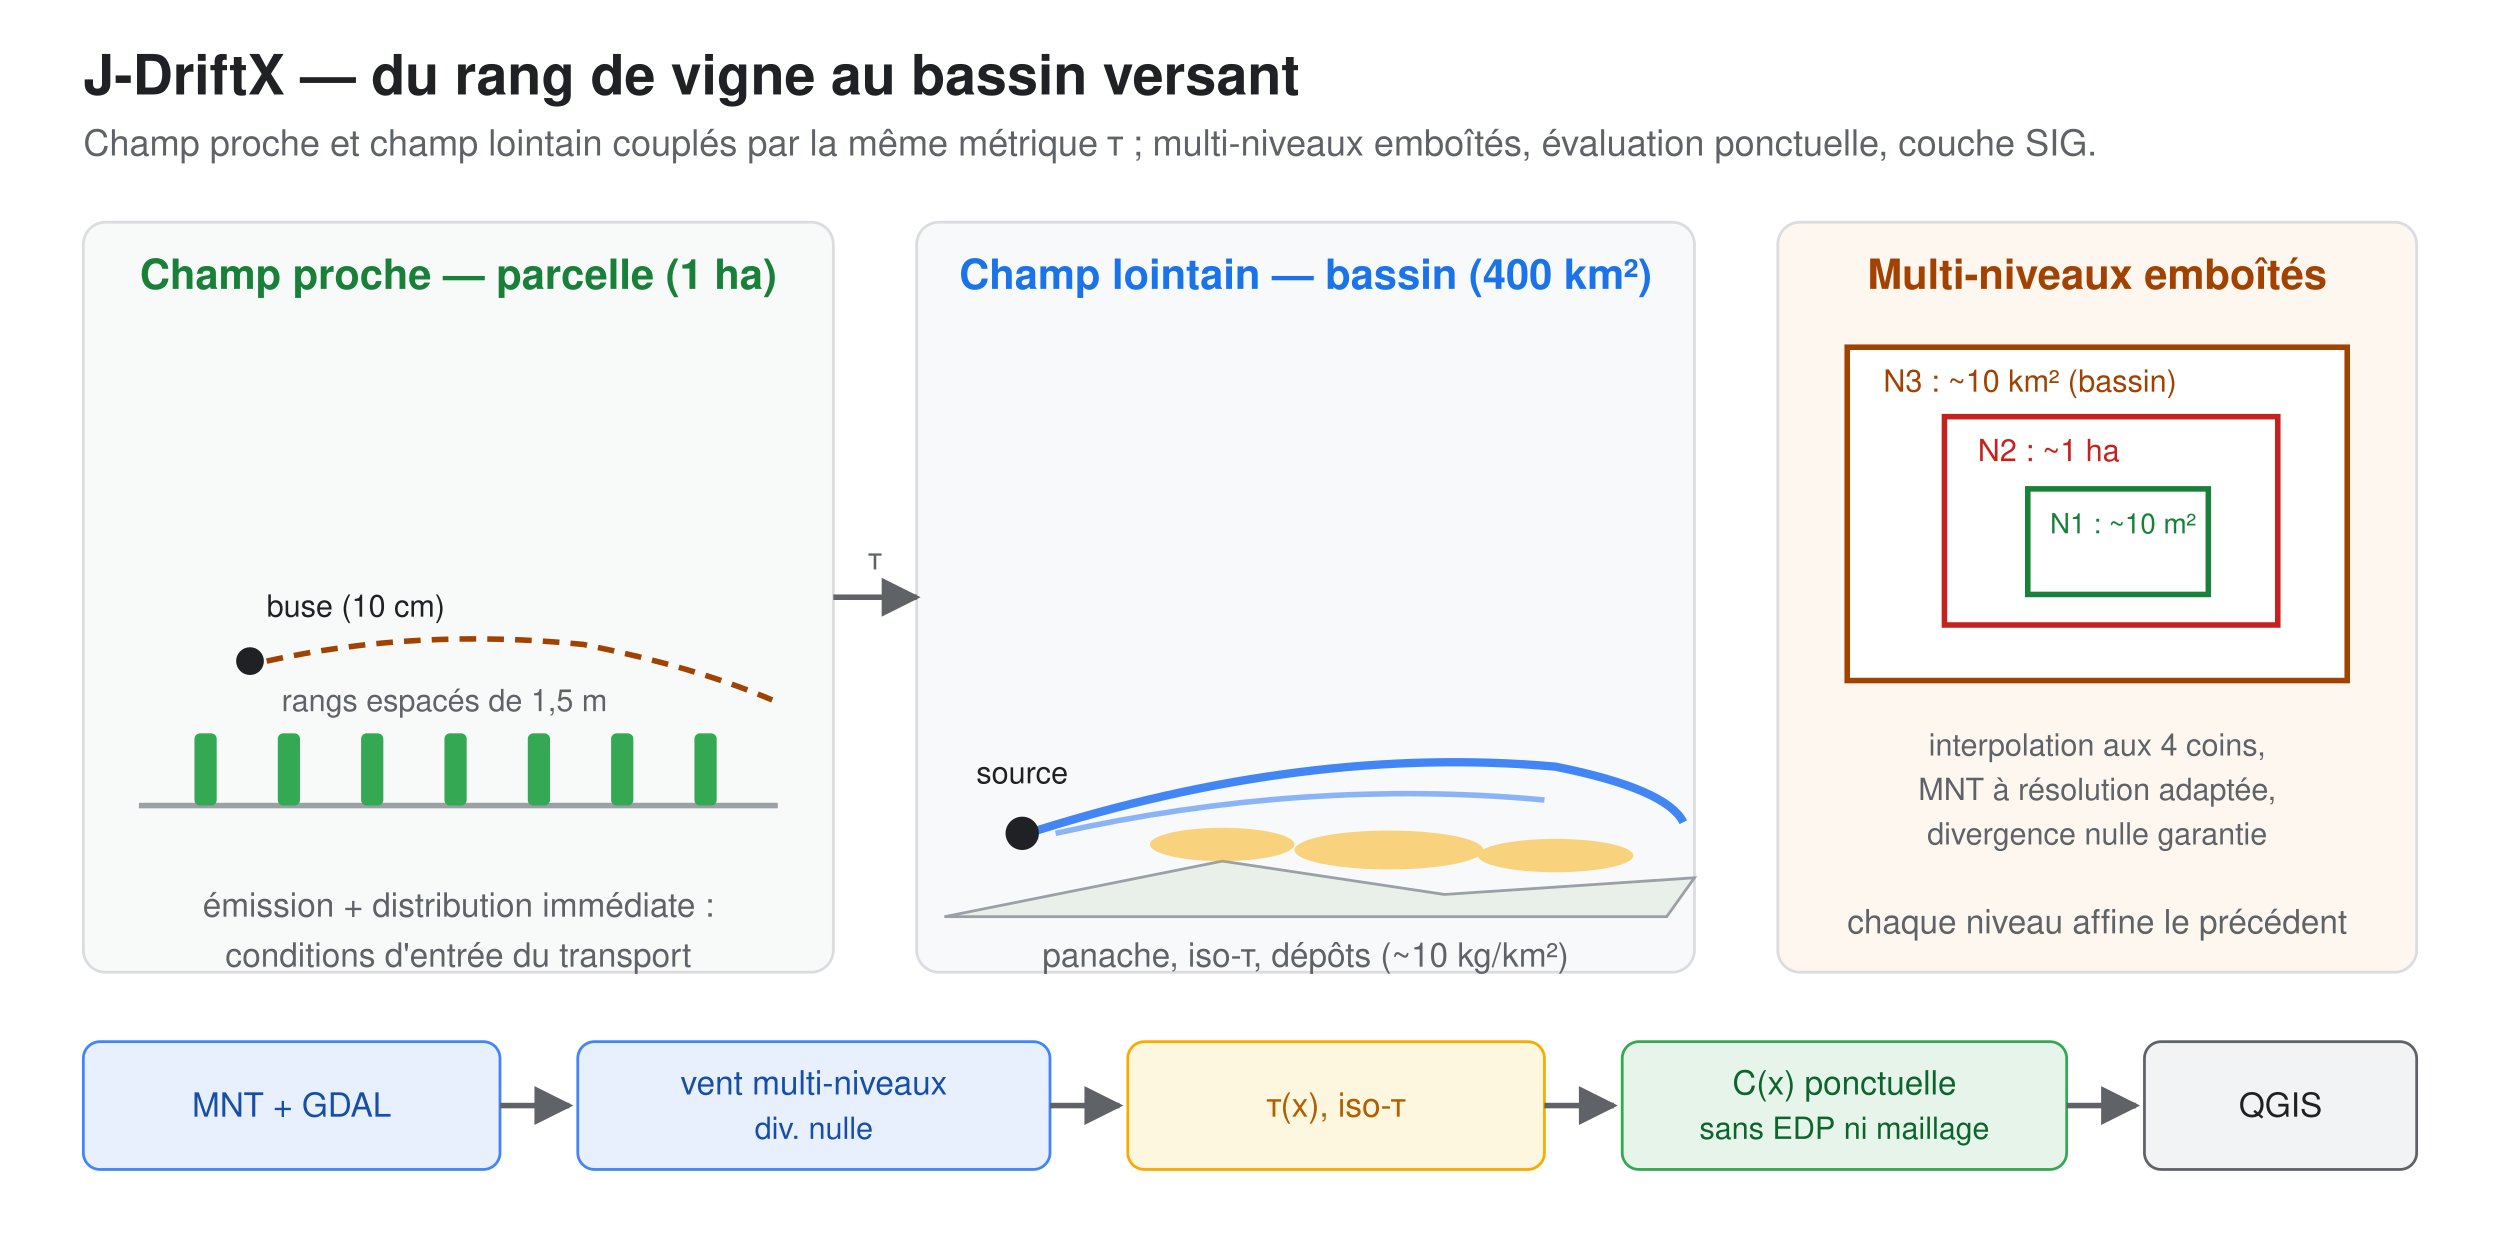
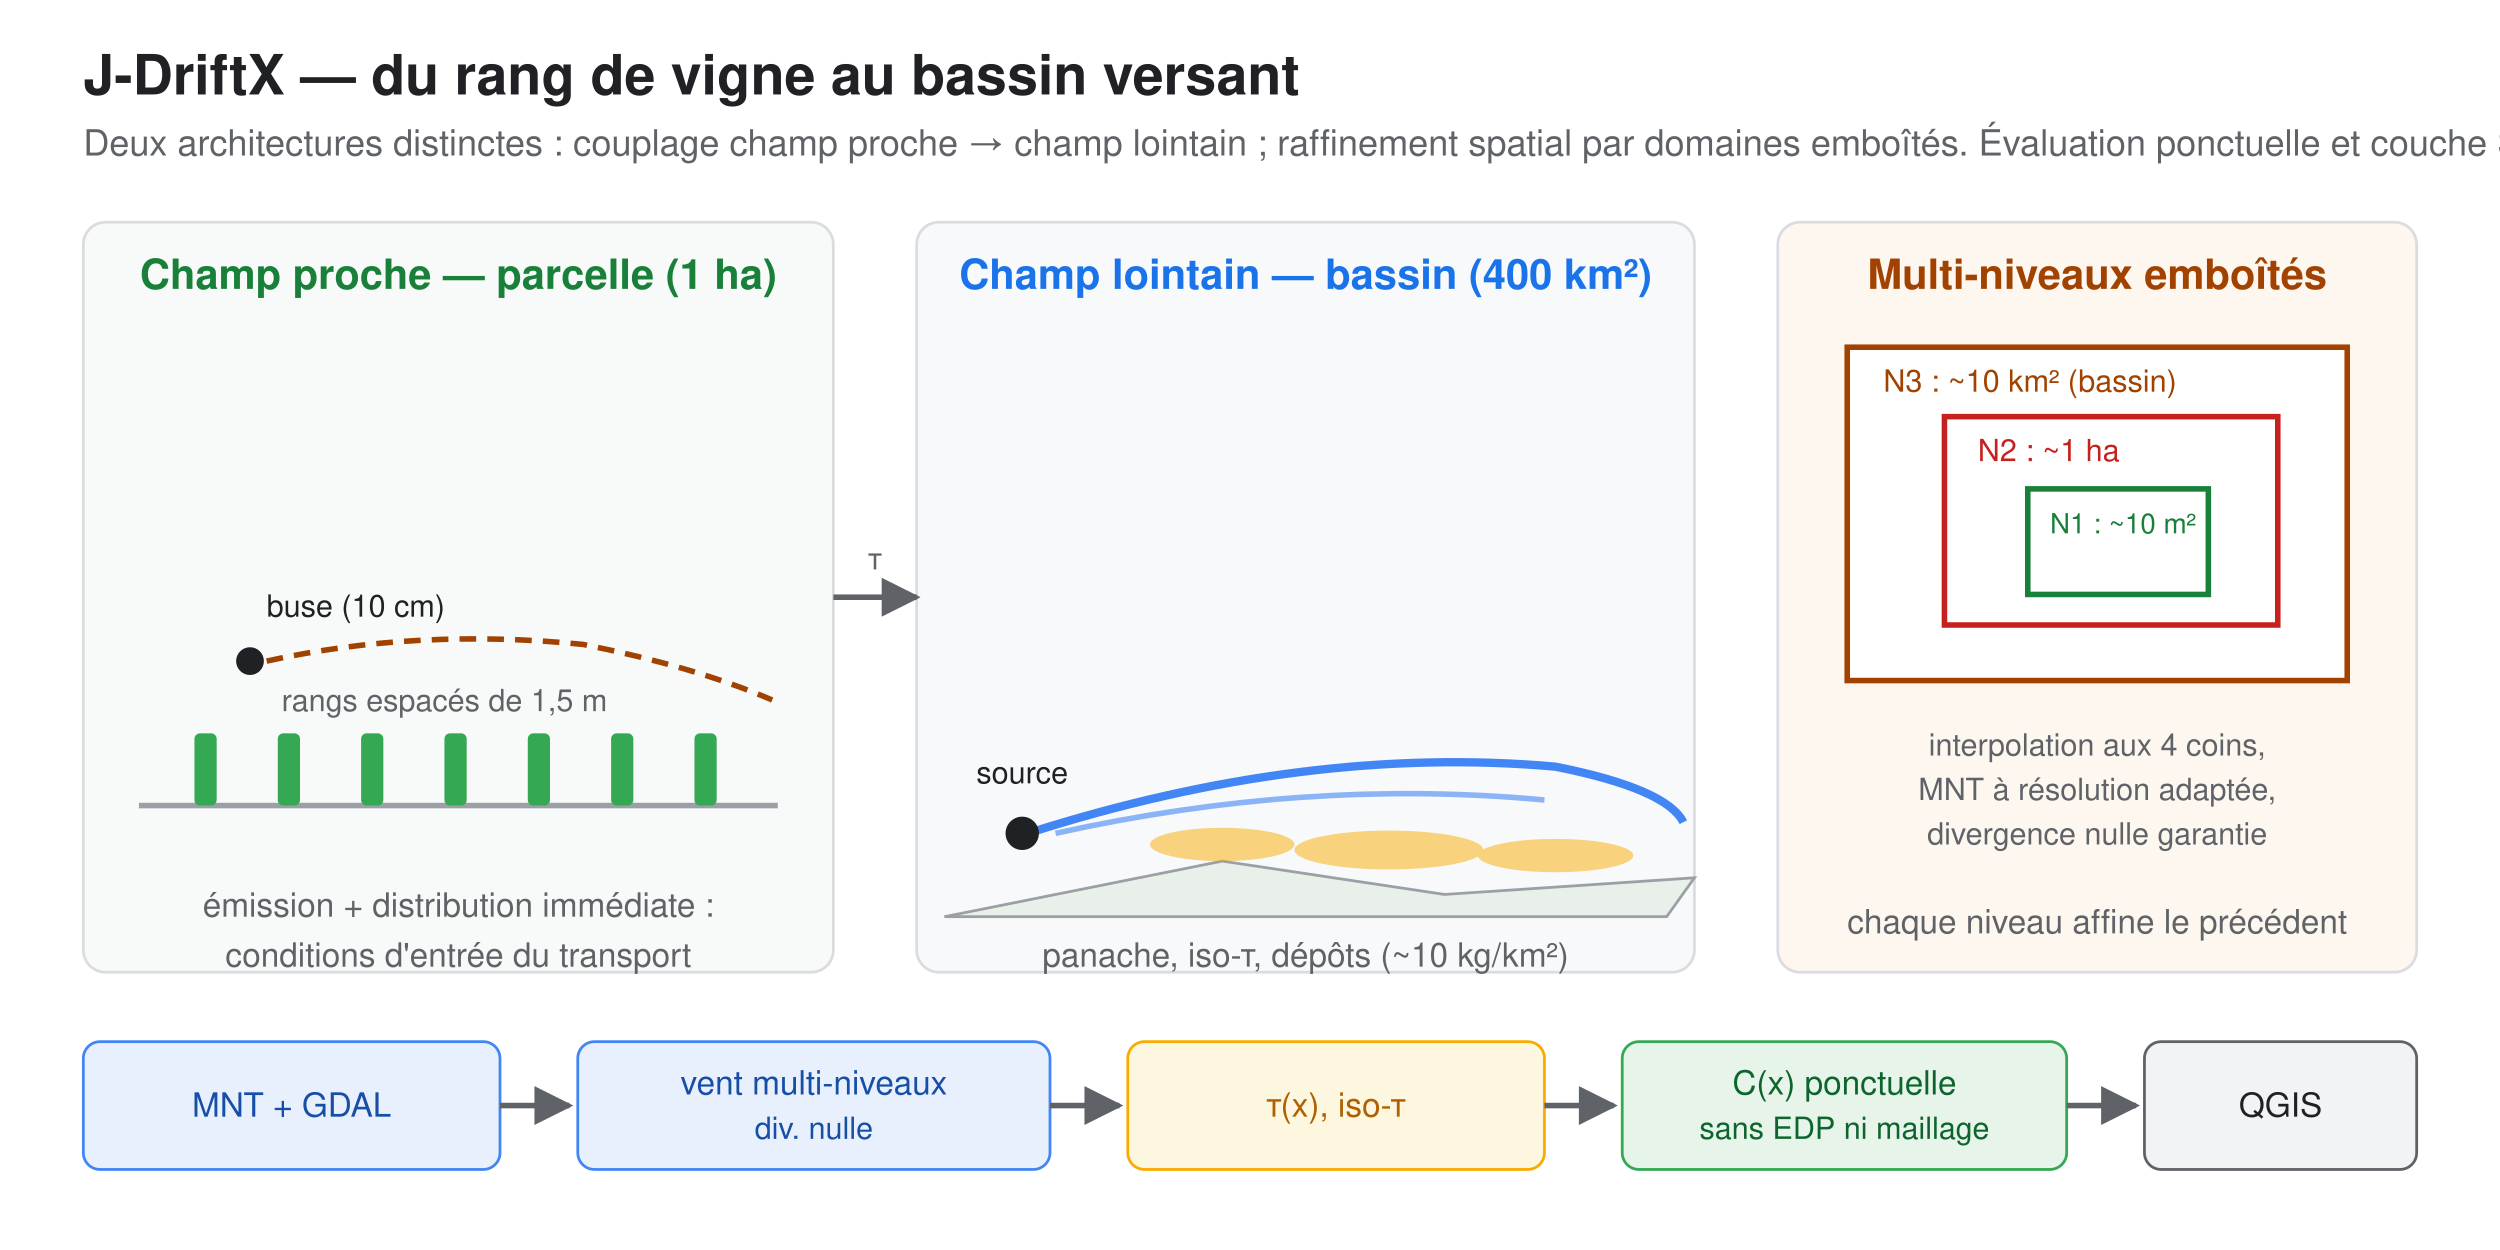
<svg xmlns="http://www.w3.org/2000/svg" viewBox="0 0 900 450" font-family="Helvetica, Arial, sans-serif">
  <defs>
    <marker id="fleche-p" viewBox="0 0 10 10" refX="9" refY="5" markerWidth="7" markerHeight="7" orient="auto">
      <path d="M 0 0 L 10 5 L 0 10 z" fill="#5f6368" />
    </marker>
  </defs>
  <rect width="900" height="450" fill="#ffffff" />
  <text x="30" y="34" font-size="20" font-weight="bold" fill="#202124">J-DriftX — du rang de vigne au bassin versant</text>
-   <text x="30" y="56" font-size="13" fill="#5f6368">Champ proche et champ lointain couplés par la même métrique τ ; multi-niveaux emboîtés, évaluation ponctuelle, couche SIG.</text>
+   <text x="30" y="56" font-size="13" fill="#5f6368">Deux architectures distinctes : couplage champ proche → champ lointain ; raffinement spatial par domaines emboîtés. Évaluation ponctuelle et couche SIG.</text>
  <rect x="30" y="80" width="270" height="270" fill="#f8faf9" stroke="#dadce0" rx="8" />
  <text x="165" y="104" font-size="15" font-weight="bold" fill="#188038" text-anchor="middle">Champ proche — parcelle (1 ha)</text>
  <line x1="50" y1="290" x2="280" y2="290" stroke="#9aa0a6" stroke-width="2" />
  <g fill="#34a853">
    <rect x="70" y="264" width="8" height="26" rx="2" />
    <rect x="100" y="264" width="8" height="26" rx="2" />
    <rect x="130" y="264" width="8" height="26" rx="2" />
    <rect x="160" y="264" width="8" height="26" rx="2" />
    <rect x="190" y="264" width="8" height="26" rx="2" />
    <rect x="220" y="264" width="8" height="26" rx="2" />
    <rect x="250" y="264" width="8" height="26" rx="2" />
  </g>
  <text x="160" y="256" font-size="11" fill="#5f6368" text-anchor="middle">rangs espacés de 1,5 m</text>
  <circle cx="90" cy="238" r="5" fill="#202124" />
  <path d="M 96 238 Q 150 226 210 232 Q 250 240 278 252" stroke="#a14200" stroke-width="2" fill="none" stroke-dasharray="6 4" />
  <text x="96" y="222" font-size="11" fill="#202124">buse (10 cm)</text>
  <text x="165" y="330" font-size="12" fill="#5f6368" text-anchor="middle">émission + distribution immédiate :</text>
  <text x="165" y="348" font-size="12" fill="#5f6368" text-anchor="middle">conditions d'entrée du transport</text>
  <rect x="330" y="80" width="280" height="270" fill="#f8f9fa" stroke="#dadce0" rx="8" />
  <text x="470" y="104" font-size="15" font-weight="bold" fill="#1a73e8" text-anchor="middle">Champ lointain — bassin (400 km²)</text>
  <path d="M 340 330 L 440 310 L 520 322 L 610 316 L 600 330 Z" fill="#e8f0e9" stroke="#9aa0a6" />
  <path d="M 370 300 Q 470 268 560 276 Q 600 284 606 296" stroke="#4285f4" stroke-width="3" fill="none" />
  <path d="M 380 300 Q 470 280 556 288" stroke="#4285f4" stroke-width="2" fill="none" opacity="0.6" />
  <circle cx="368" cy="300" r="6" fill="#202124" />
  <text x="368" y="282" font-size="11" fill="#202124" text-anchor="middle">source</text>
  <g fill="#f9ab00" opacity="0.5">
    <ellipse cx="500" cy="306" rx="34" ry="7" />
    <ellipse cx="560" cy="308" rx="28" ry="6" />
    <ellipse cx="440" cy="304" rx="26" ry="6" />
  </g>
  <text x="470" y="348" font-size="12" fill="#5f6368" text-anchor="middle">panache, iso-τ, dépôts (~10 kg/km²)</text>
  <line x1="300" y1="215" x2="330" y2="215" stroke="#5f6368" stroke-width="2" marker-end="url(#fleche-p)" />
  <text x="315" y="205" font-size="11" fill="#5f6368" text-anchor="middle">τ</text>
  <rect x="640" y="80" width="230" height="270" fill="#fef7f0" stroke="#dadce0" rx="8" />
  <text x="755" y="104" font-size="15" font-weight="bold" fill="#a14200" text-anchor="middle">Multi-niveaux emboîtés</text>
  <rect x="665" y="125" width="180" height="120" fill="#ffffff" stroke="#a14200" stroke-width="2" />
  <text x="678" y="141" font-size="11" fill="#a14200">N3 : ~10 km² (bassin)</text>
  <rect x="700" y="150" width="120" height="75" fill="#ffffff" stroke="#c5221f" stroke-width="2" />
  <text x="712" y="166" font-size="11" fill="#c5221f">N2 : ~1 ha</text>
  <rect x="730" y="176" width="65" height="38" fill="#ffffff" stroke="#188038" stroke-width="2" />
  <text x="738" y="192" font-size="10" fill="#188038">N1 : ~10 m²</text>
  <text x="755" y="272" font-size="11" fill="#5f6368" text-anchor="middle">interpolation aux 4 coins,</text>
  <text x="755" y="288" font-size="11" fill="#5f6368" text-anchor="middle">MNT à résolution adaptée,</text>
  <text x="755" y="304" font-size="11" fill="#5f6368" text-anchor="middle">divergence nulle garantie</text>
  <text x="755" y="336" font-size="12" fill="#5f6368" text-anchor="middle">chaque niveau affine le précédent</text>
  <g>
    <rect x="30" y="375" width="150" height="46" fill="#e8f0fe" stroke="#4285f4" rx="6" />
    <text x="105" y="402" font-size="12" fill="#174ea6" text-anchor="middle">MNT + GDAL</text>
    <line x1="180" y1="398" x2="205" y2="398" stroke="#5f6368" stroke-width="2" marker-end="url(#fleche-p)" />
    <rect x="208" y="375" width="170" height="46" fill="#e8f0fe" stroke="#4285f4" rx="6" />
    <text x="293" y="394" font-size="12" fill="#174ea6" text-anchor="middle">vent multi-niveaux</text>
    <text x="293" y="410" font-size="11" fill="#174ea6" text-anchor="middle">div. nulle</text>
    <line x1="378" y1="398" x2="403" y2="398" stroke="#5f6368" stroke-width="2" marker-end="url(#fleche-p)" />
    <rect x="406" y="375" width="150" height="46" fill="#fef7e0" stroke="#f9ab00" rx="6" />
    <text x="481" y="402" font-size="12" fill="#b06000" text-anchor="middle">τ(x), iso-τ</text>
    <line x1="556" y1="398" x2="581" y2="398" stroke="#5f6368" stroke-width="2" marker-end="url(#fleche-p)" />
    <rect x="584" y="375" width="160" height="46" fill="#e6f4ea" stroke="#34a853" rx="6" />
    <text x="664" y="394" font-size="12" fill="#0d652d" text-anchor="middle">C(x) ponctuelle</text>
    <text x="664" y="410" font-size="11" fill="#0d652d" text-anchor="middle">sans EDP ni maillage</text>
    <line x1="744" y1="398" x2="769" y2="398" stroke="#5f6368" stroke-width="2" marker-end="url(#fleche-p)" />
    <rect x="772" y="375" width="98" height="46" fill="#f1f3f4" stroke="#5f6368" rx="6" />
    <text x="821" y="402" font-size="12" fill="#202124" text-anchor="middle">QGIS</text>
  </g>
</svg>
